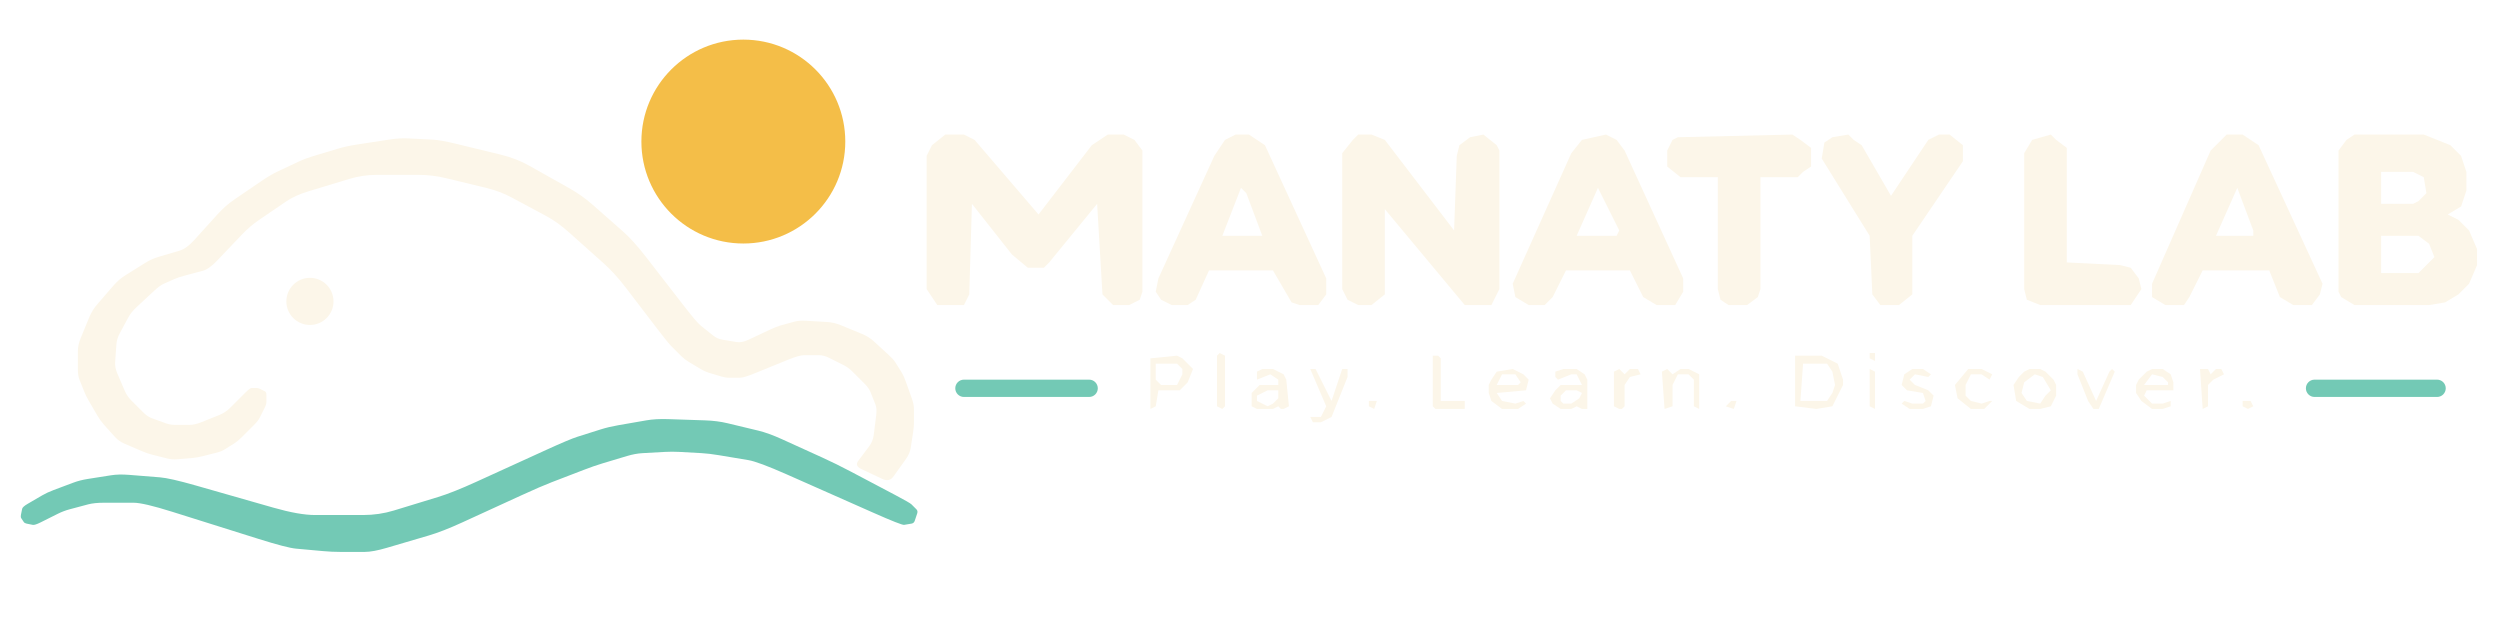
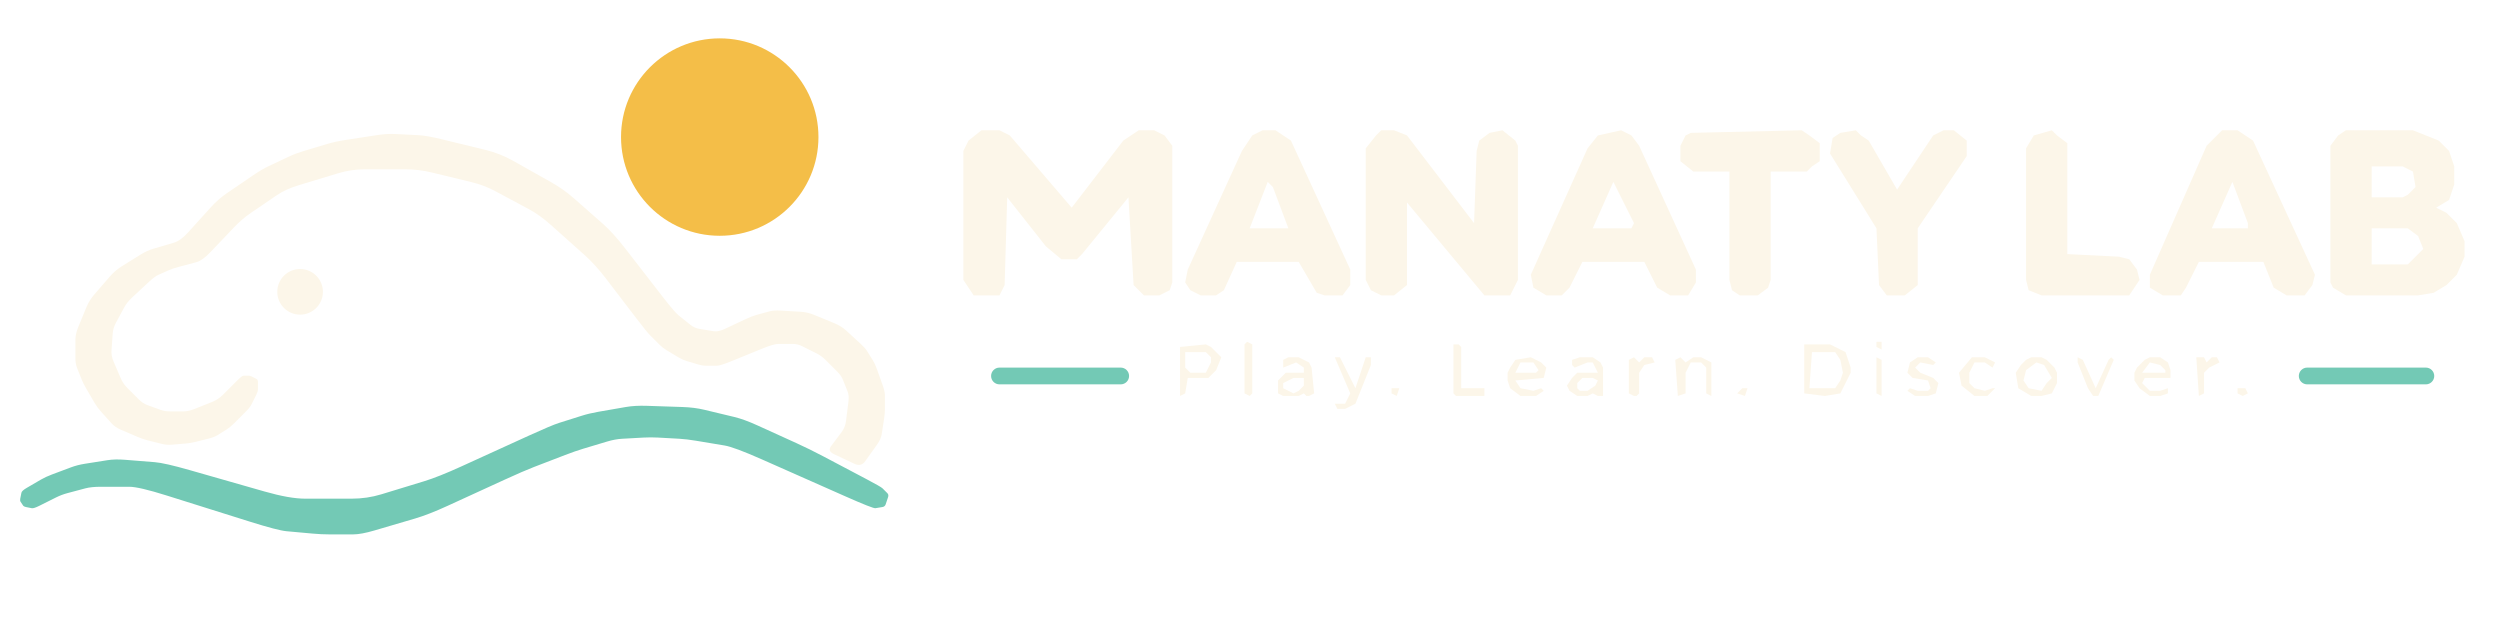
- <svg xmlns="http://www.w3.org/2000/svg" viewBox="0 0 366 94" role="img" aria-label="MANATY LAB — Play. Learn. Discover.">
+ <svg xmlns="http://www.w3.org/2000/svg" viewBox="0 0 378 94" role="img" aria-label="MANATY LAB — Play. Learn. Discover.">
  <g transform="translate(-45 -11) scale(.30)">
    <g id="mark">
      <path fill="#FCF6E9" d="M189.4,201.6L189.4,201.6Q188,205 188,208L188,217Q188,220 188.8,222L191.2,228Q192,230 193.4,232.4L197.6,239.6Q199,242 200.8,244L206.2,250Q208,252 210.8,253.2L219.2,256.8Q222,258 224.4,258.6L231.6,260.4Q234,261 236.4,260.8L243.6,260.2Q246,260 248.4,259.4L255.6,257.6Q258,257 259.6,256L264.4,253Q266,252 268,250L274,244Q276,242 276.8,240.4L279.2,235.6Q280,234 280,232.8L280,229.2Q280,228 279.2,227.6L276.8,226.4Q276,226 275.2,226L272.8,226Q272,226 269.6,228.4L262.4,235.6Q260,238 257,239.2L248,242.8Q245,244 242.6,244L235.4,244Q233,244 230.8,243.2L224.2,240.8Q222,240 220,238L214,232Q212,230 210.8,227.2L207.2,218.8Q206,216 206.2,213.2L206.8,204.8Q207,202 208.4,199.4L212.6,191.6Q214,189 216.8,186.4L225.2,178.6Q228,176 229.8,175.2L235.2,172.8Q237,172 240,171.2L249,168.8Q252,168 256,163.8L268,151.2Q272,147 276.4,144L289.6,135Q294,132 300.6,130L320.4,124Q327,122 333.8,122L354.2,122Q361,122 367.6,123.6L387.4,128.4Q394,130 399.6,133L416.4,142Q422,145 427.6,150L444.4,165Q450,170 455.2,176.8L470.8,197.2Q476,204 477.6,205.6L482.4,210.4Q484,212 486,213.2L492,216.8Q494,218 496,218.6L502,220.4Q504,221 505.8,221L511.2,221Q513,221 518.4,218.8L534.6,212.2Q540,210 542.4,210L549.6,210Q552,210 554.4,211.2L561.6,214.8Q564,216 566,218L572,224Q574,226 574.8,228L577.2,234Q578,236 577.6,239.2L576.4,248.8Q576,252 574.2,254.4L568.8,261.6Q567,264 570.4,265.6L580.6,270.4Q584,272 586,269.2L592,260.8Q594,258 594.4,255.4L595.6,247.6Q596,245 596,242.8L596,236.2Q596,234 595,231.2L592,222.8Q591,220 590,218.4L587,213.6Q586,212 583.6,209.8L576.4,203.2Q574,201 570.6,199.6L560.4,195.4Q557,194 553.6,193.8L543.4,193.2Q540,193 537.8,193.6L531.2,195.4Q529,196 525.6,197.6L515.4,202.4Q512,204 509.6,203.6L502.4,202.4Q500,202 498,200.4L492,195.6Q490,194 483.8,186L465.2,162Q459,154 454,149.6L439,136.4Q434,132 427.6,128.4L408.4,117.6Q402,114 394.6,112.2L372.4,106.8Q365,105 361,104.8L349,104.2Q345,104 339.8,104.8L324.2,107.2Q319,108 315,109.2L303,112.8Q299,114 295.6,115.6L285.4,120.4Q282,122 277.6,125L264.4,134Q260,137 256.2,141.2L244.8,153.8Q241,158 237.6,159L227.4,162Q224,163 220.8,165L211.2,171Q208,173 205.4,176L197.6,185Q195,188 193.6,191.4Z" />
      <circle cx="301.25" cy="183.75" r="11.5" fill="#FCF6E9" />
      <path fill="#73C9B5" d="M597.6,287.2L597.6,287.2Q598,286 597.2,285.2L594.8,282.8Q594,282 586.8,278.2L565.2,266.8Q558,263 551.4,260L531.6,251Q525,248 520,246.8L505,243.2Q500,242 494,241.8L476,241.2Q470,241 465.4,241.8L451.6,244.2Q447,245 443.2,246.2L431.8,249.8Q428,251 416.6,256.2L382.4,271.8Q371,277 363.8,279.2L342.2,285.8Q335,288 327.2,288L303.8,288Q296,288 283.4,284.4L245.6,273.6Q233,270 228,269.6L213,268.4Q208,268 204.2,268.6L192.8,270.4Q189,271 185.8,272.2L176.2,275.8Q173,277 170.6,278.4L163.4,282.6Q161,284 160.8,285L160.2,288Q160,289 160.4,289.6L161.6,291.4Q162,292 163,292.2L166,292.8Q167,293 169.8,291.6L178.2,287.4Q181,286 184,285.2L193,282.8Q196,282 200.8,282L215.2,282Q220,282 234,286.4L276,299.6Q290,304 294.4,304.4L307.6,305.6Q312,306 316,306L328,306Q332,306 338.8,304L359.2,298Q366,296 375.6,291.6L404.4,278.4Q414,274 419.2,272L434.8,266Q440,264 444,262.8L456,259.2Q460,258 463.6,257.8L474.4,257.2Q478,257 481.6,257.2L492.4,257.8Q496,258 500.8,258.8L515.2,261.2Q520,262 534,268.2L576,286.8Q590,293 591.2,292.8L594.8,292.2Q596,292 596.4,290.8Z" />
      <circle cx="512.75" cy="105.75" r="49.75" fill="#F4BE48" />
    </g>
  </g>
-   <g transform="translate(99 -109) scale(.39)">
+   <g transform="translate(109 -109) scale(.39)">
    <path id="wordmark" fill="#FCF6E9" fill-rule="evenodd" d="M640,368 654,368 658,371 660,376 654,382 640,382ZM586,350 592,366 592,368 578,368ZM212,350 214,352 220,368 205,368ZM346,350 354,366 353,368 338,368ZM640,344 652,344 656,346 657,352 654,355 652,356 640,356ZM627,332 624,336 624,389 625,391 630,394 658,394 664,393 669,390 673,386 676,379 676,373 673,366 669,362 665,360 670,357 672,351 672,344 670,338 666,334 656,330 630,330ZM580,332 576,336 554,386 554,391 559,394 566,394 568,391 573,381 598,381 602,391 607,394 614,394 617,390 618,386 594,334 588,330 582,330ZM509,332 506,337 506,388 507,392 512,394 544,394 546,394 550,388 549,384 546,380 542,379 522,378 522,335 518,332 516,330ZM434,331 431,333 430,339 448,368 449,390 452,394 459,394 464,390 464,368 483,340 483,334 478,330 474,330 470,332 456,353 445,334 442,332 440,330ZM376,331 374,332 372,336 372,342 377,346 391,346 391,388 392,392 395,394 402,394 406,391 407,388 407,346 421,346 423,344 426,342 426,335 422,332 419,330ZM340,332 336,337 314,386 315,391 320,394 326,394 329,391 334,381 358,381 363,391 368,394 375,394 378,389 378,384 356,336 353,332 349,330ZM254,332 250,337 250,388 252,392 256,394 261,394 266,390 266,358 296,394 298,394 306,394 309,388 309,336 308,334 303,330 298,331 294,334 293,338 292,366 266,332 261,330 256,330ZM206,332 202,338 181,384 180,389 182,392 186,394 192,394 195,392 200,381 224,381 231,393 234,394 241,394 244,390 244,384 221,334 215,330 210,330ZM96,334 94,338 94,388 98,394 105,394 108,394 110,390 111,356 126,375 132,380 138,380 140,378 158,356 160,390 164,394 170,394 174,392 175,389 175,336 172,332 168,330 162,330 156,334 136,360 112,332 108,330 101,330Z" />
    <g id="tagline">
      <path fill="#FCF6E9" fill-rule="evenodd" d="M588,430 588,431 588,432 590,433 592,432 591,430ZM396,430 394,432 397,433 398,430ZM260,430 260,432 262,433 263,430 262,430ZM332,430 332,428 334,426 338,426 340,427 339,429 336,431 333,431ZM218,430 218,428 222,426 226,426 226,427 226,429 224,431 222,432ZM551,424 554,420 558,421 560,423 560,424 552,424ZM510,420 513,421 516,426 514,428 512,431 507,430 505,427 506,423ZM308,424 310,420 312,420 315,420 317,423 316,424 308,424ZM580,418 578,418 576,420 575,418 572,418 573,433 575,432 575,424 577,422 581,420ZM552,419 549,422 548,424 548,427 550,430 554,433 558,433 561,432 561,430 558,431 554,431 551,428 552,426 562,426 562,423 561,420 558,418 554,418ZM526,418 526,420 530,430 532,433 534,433 540,419 539,418 538,419 533,430 528,419ZM506,419 504,421 502,424 503,430 508,433 512,433 516,432 518,428 518,424 517,422 514,419 512,418 508,418ZM485,418 480,424 481,429 486,433 491,433 494,430 493,430 490,431 486,430 484,428 484,424 486,420 490,420 493,422 494,420 490,418ZM464,418 461,420 460,424 462,426 468,427 469,430 468,431 464,431 461,430 460,431 463,433 468,433 471,432 472,428 470,426 465,424 463,422 465,420 470,421 471,420 468,418ZM448,418 448,432 450,433 450,432 450,419ZM372,418 370,419 371,433 374,432 374,424 376,420 380,420 382,422 382,432 384,433 384,432 384,422 384,420 380,418 377,418 374,420 372,418ZM361,418 358,418 356,420 354,418 352,419 352,432 354,433 355,433 356,432 356,424 358,421 362,420ZM330,419 330,421 331,422 336,420 338,420 340,424 338,424 332,424 330,426 328,429 329,431 332,433 336,433 338,432 340,433 342,433 342,422 341,420 338,418 333,418ZM308,419 306,422 305,424 305,427 306,430 310,433 316,433 319,431 318,430 315,431 310,430 308,427 319,426 320,422 318,420 314,418ZM252,418 250,418 246,430 240,418 238,418 244,432 242,436 238,436 239,438 242,438 246,436 252,421 252,418ZM218,419 218,422 223,420 226,422 226,424 219,424 217,426 216,427 216,432 218,433 224,433 226,432 227,433 228,433 230,432 229,422 228,420 224,418 220,418ZM423,416 429,416 432,416 434,419 435,424 434,427 432,430 429,430 422,430ZM180,416 182,416 188,416 190,418 190,420 188,424 182,424 180,422ZM420,413 420,416 420,432 428,433 434,432 436,428 438,424 438,422 436,416 430,413ZM284,413 284,432 285,433 296,433 296,430 287,430 287,414 286,413ZM190,414 188,413 178,414 178,433 180,432 181,426 189,426 192,423 194,418ZM448,412 448,414 450,415 450,412ZM204,412 203,413 203,432 205,433 206,432 206,413Z" />
      <path fill="#73C9B5" d="M108 422H155A3.25 3.25 0 0 1 155 428.5H108A3.25 3.25 0 0 1 108 422ZM615 422H661A3.25 3.25 0 0 1 661 428.5H615A3.25 3.25 0 0 1 615 422Z" />
    </g>
  </g>
</svg>
